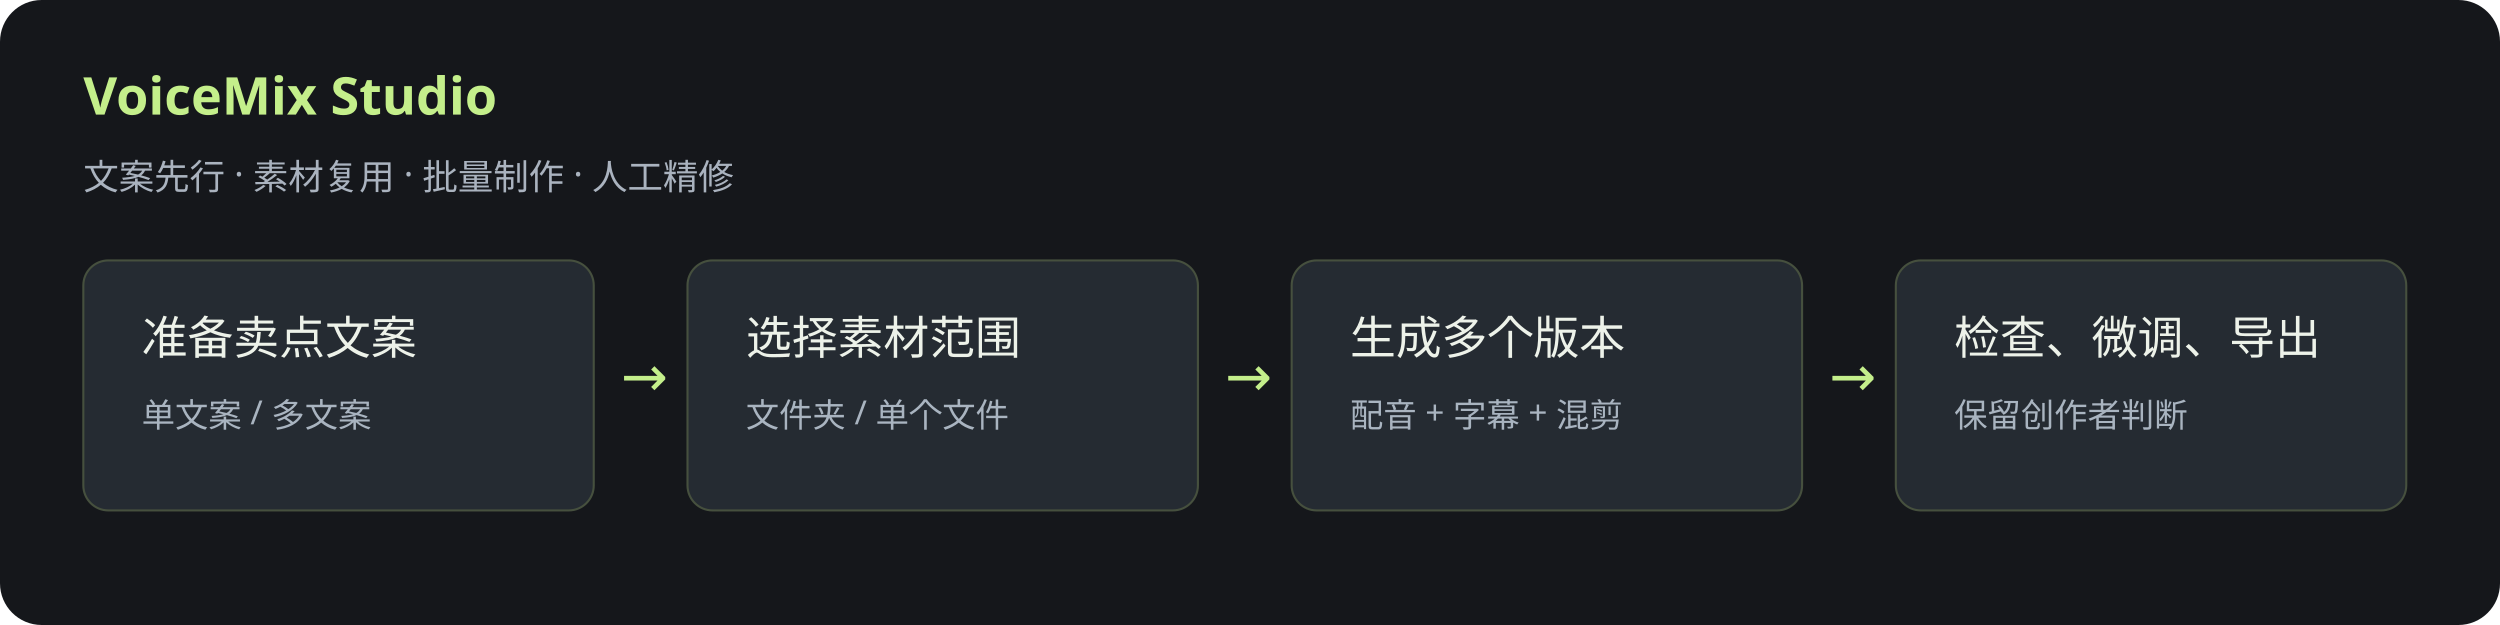
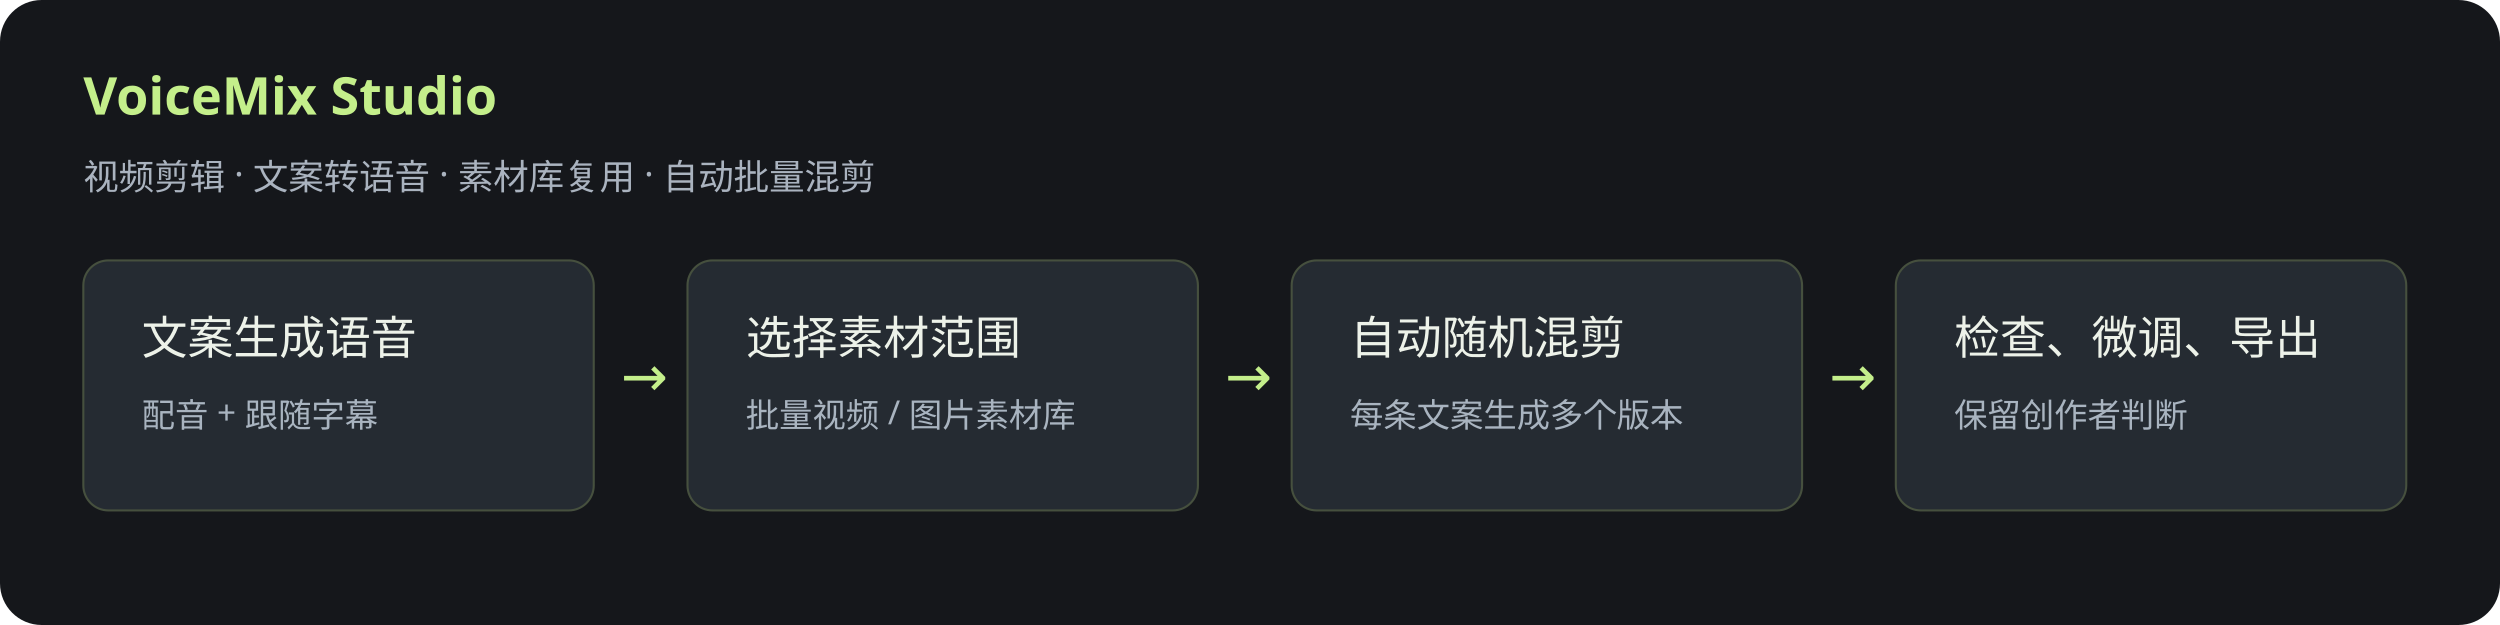
<svg xmlns="http://www.w3.org/2000/svg" width="1200" height="300" viewBox="0 0 1200 300">
  <rect width="1200" height="300" rx="20" fill="#15171b" />
  <g font-family="Segoe UI,Microsoft YaHei,sans-serif">
    <text x="40" y="55" fill="#c4ef8b" font-size="25" font-weight="bold">VoiceMix Studio</text>
-     <text x="40" y="91" fill="#aab3bf" font-size="17">文案先行 · 素材复用 · 批量制作 · 人工精修</text>
+     <text x="40" y="91" fill="#aab3bf" font-size="17">视频剪辑 · 文案转语音 · 素材库复用 · 自动批量混剪</text>
    <g fill="#252b32" stroke="#46503e">
      <rect x="40" y="125" width="245" height="120" rx="12" />
      <rect x="330" y="125" width="245" height="120" rx="12" />
      <rect x="620" y="125" width="245" height="120" rx="12" />
      <rect x="910" y="125" width="245" height="120" rx="12" />
    </g>
    <g fill="#edf2e9" font-size="22">
-       <text x="68" y="170">准备卖点文案</text>
+       <text x="68" y="170">文案生成语音</text>
      <text x="358" y="170">选择素材范围</text>
-       <text x="648" y="170">生成多个版本</text>
+       <text x="648" y="170">自动随机混剪</text>
      <text x="938" y="170">检查、微调、导出</text>
    </g>
    <g fill="#a9b4c0" font-size="16">
-       <text x="68" y="205">单文案 / 多文案</text>
-       <text x="358" y="205">文件夹 / 单个文件</text>
-       <text x="648" y="205">配音 + 字幕 + 混剪</text>
+       <text x="68" y="205">配音 + 跟随字幕</text>
+       <text x="358" y="205">批量视频 / 图片素材库</text>
+       <text x="648" y="205">每条文案生成多个版本</text>
      <text x="938" y="205">保留创作者判断</text>
    </g>
    <g fill="#c4ef8b" font-size="27">
      <text x="298" y="190">→</text>
      <text x="588" y="190">→</text>
      <text x="878" y="190">→</text>
    </g>
  </g>
</svg>
